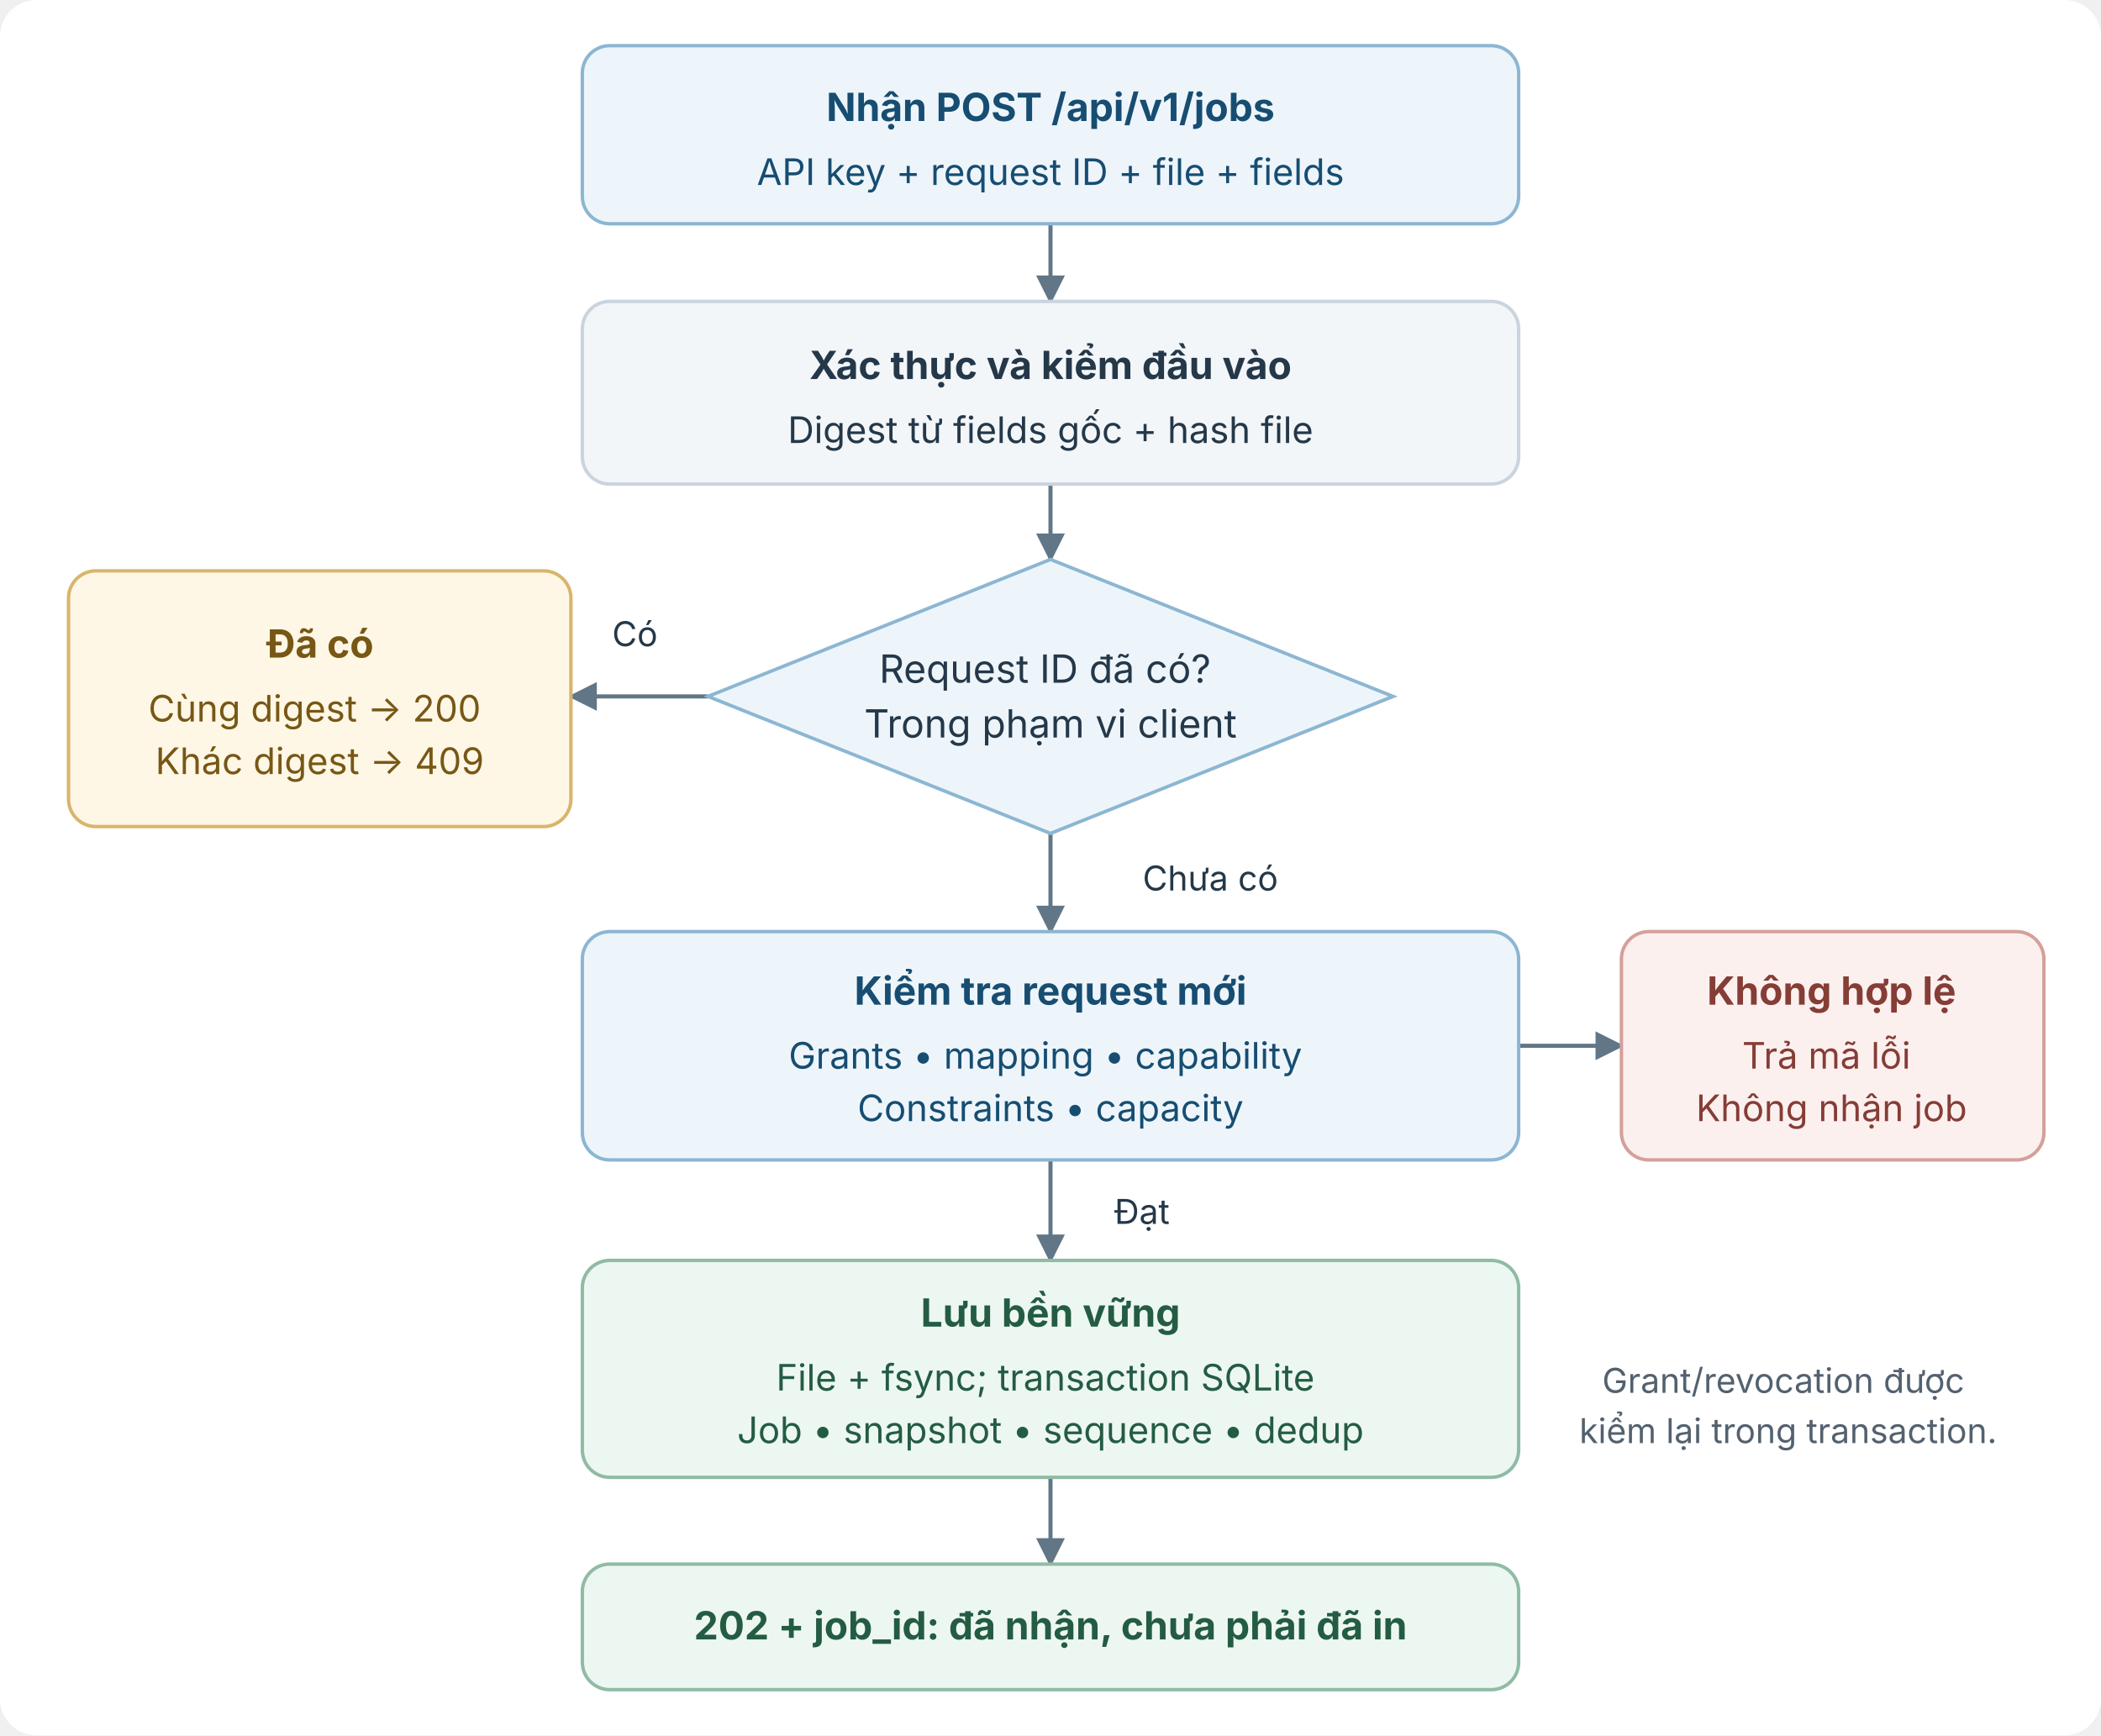
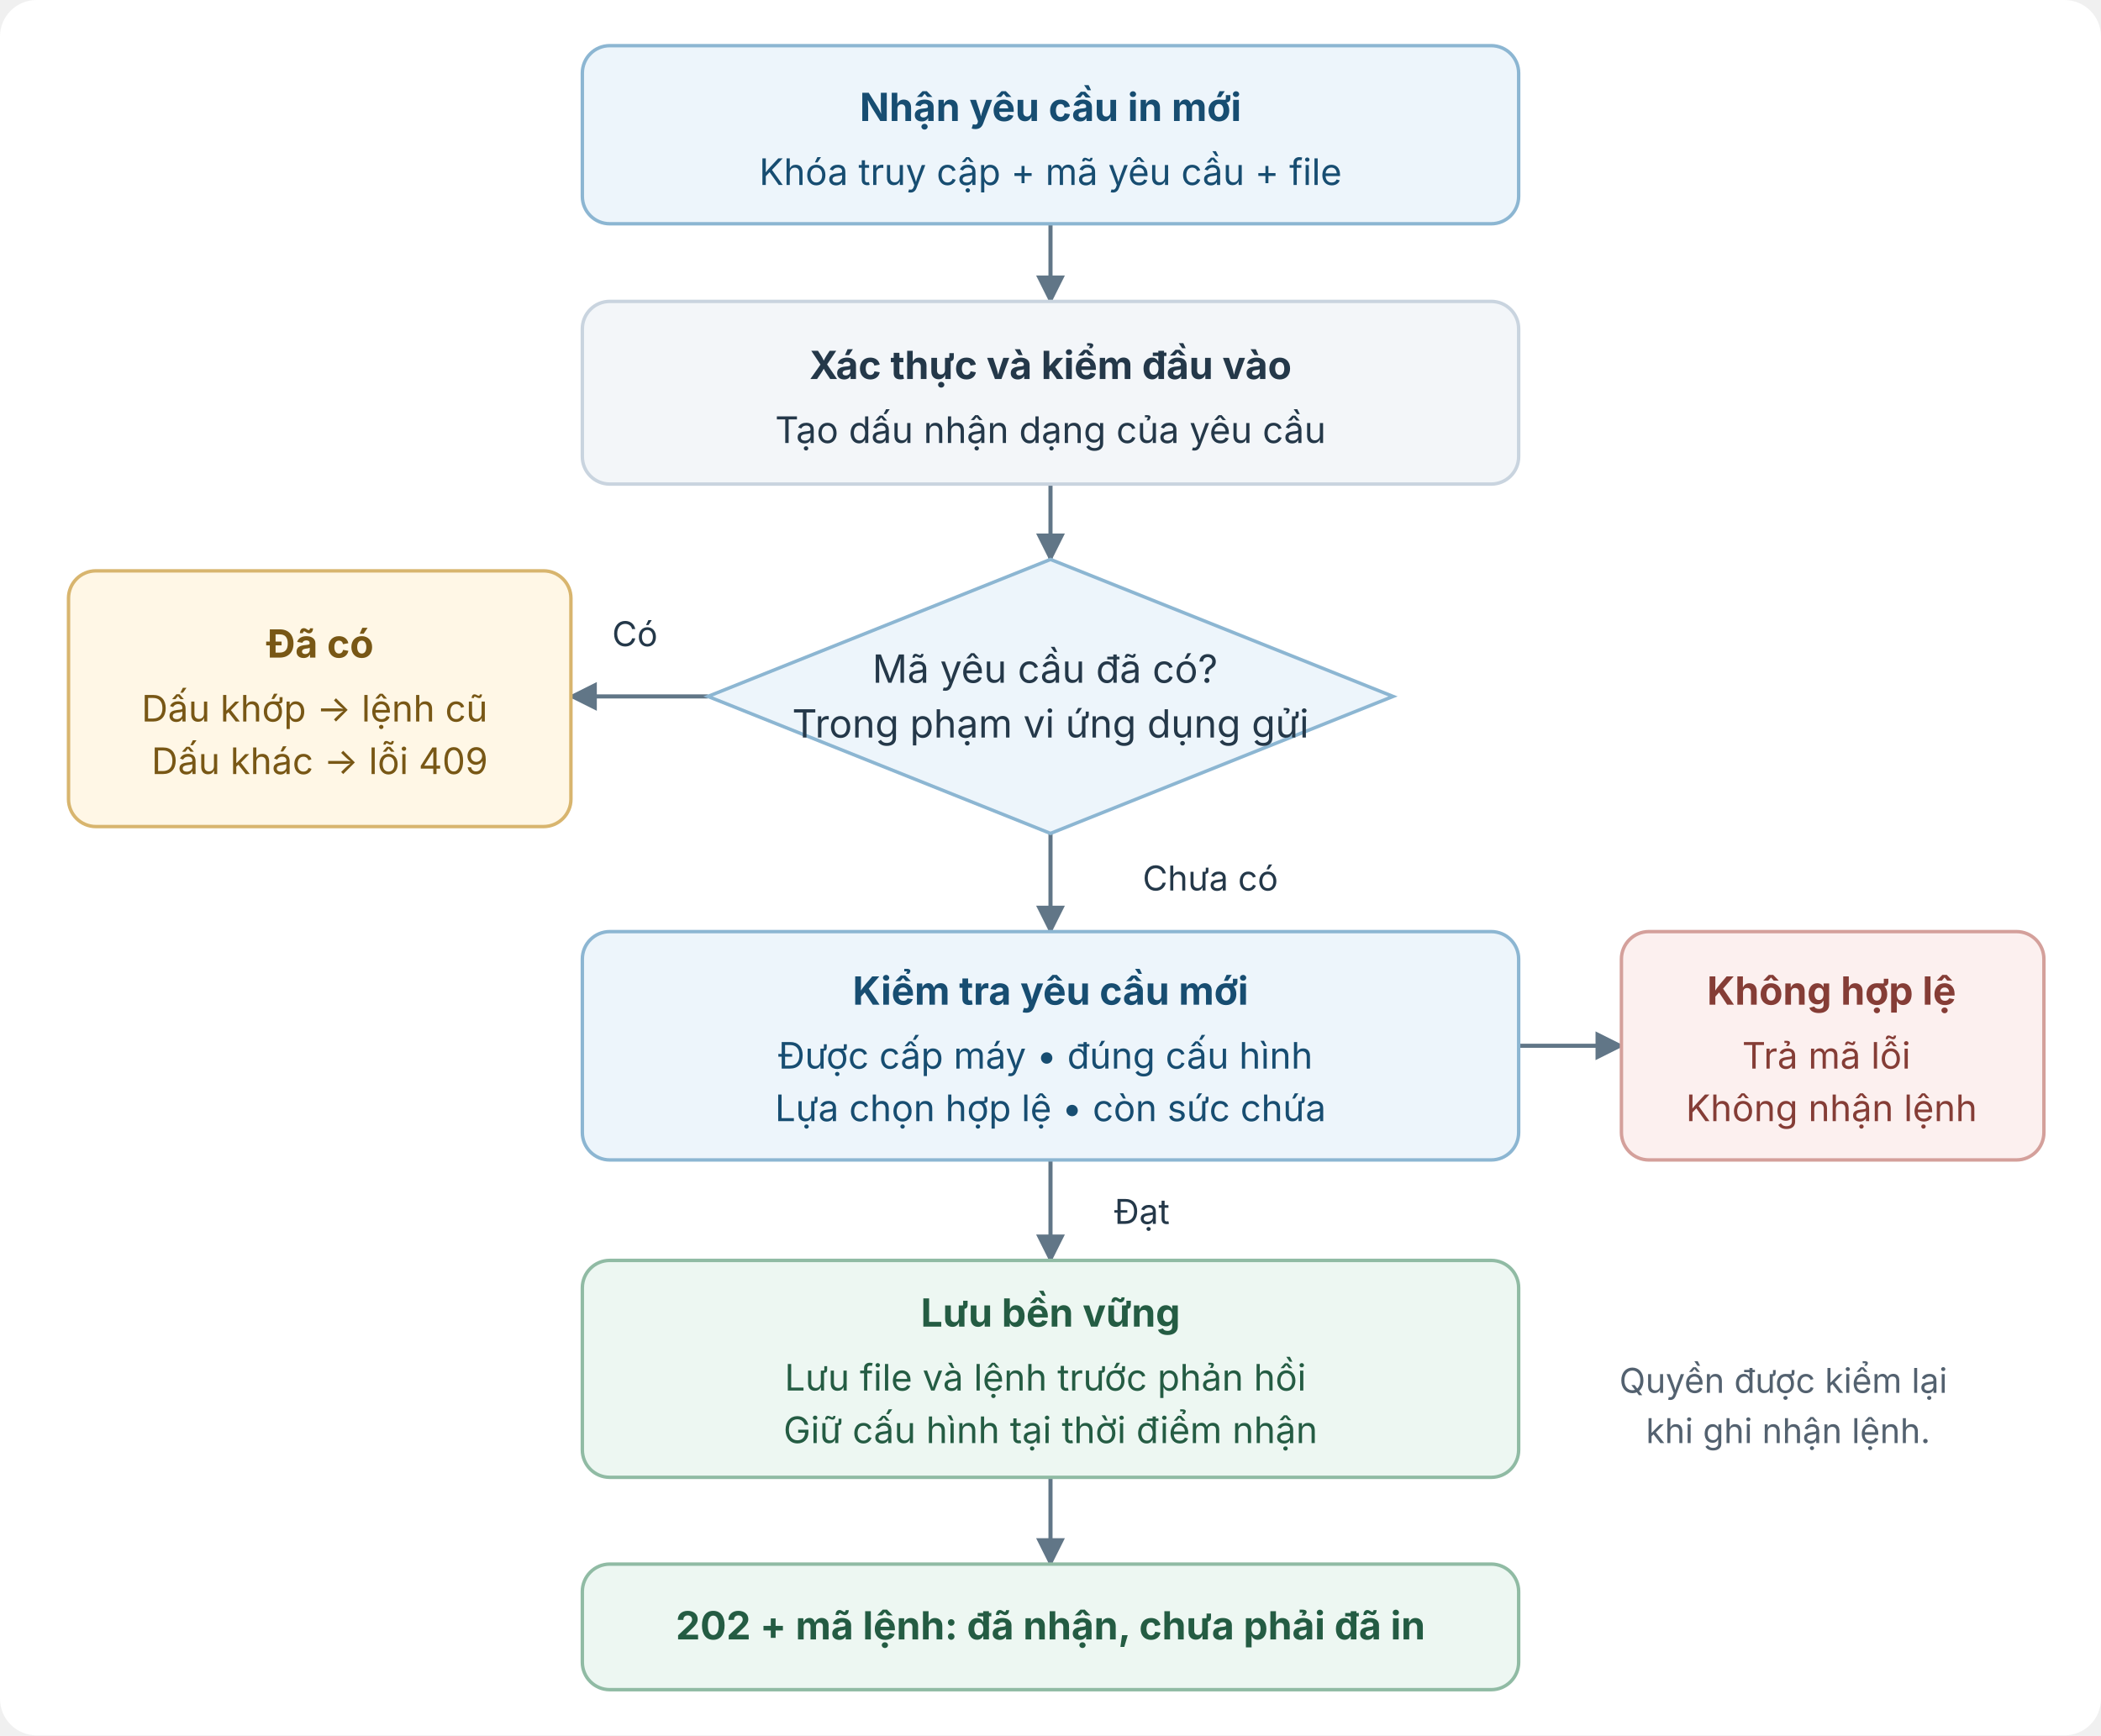
<svg xmlns="http://www.w3.org/2000/svg" viewBox="0 0 920 760" width="920" height="760" role="img" aria-labelledby="02-admission-title 02-admission-desc" font-family="system-ui, -apple-system, Segoe UI, sans-serif">
  <defs>
    <marker id="02-admission-arrow" viewBox="0 0 10 10" refX="9" refY="5" markerWidth="7" markerHeight="7" orient="auto-start-reverse">
      <path d="M 0 0 L 10 5 L 0 10 z" fill="#617687" />
    </marker>
  </defs>
  <rect width="920" height="100%" rx="16" fill="#fff" />
  <polyline points="460,98 460,132" fill="none" stroke="#617687" stroke-width="1.8" marker-end="url(#02-admission-arrow)" />
  <polyline points="460,212 460,245" fill="none" stroke="#617687" stroke-width="1.8" marker-end="url(#02-admission-arrow)" />
  <polyline points="310,305 250,305" fill="none" stroke="#617687" stroke-width="1.8" marker-end="url(#02-admission-arrow)" />
  <polyline points="460,365 460,408" fill="none" stroke="#617687" stroke-width="1.8" marker-end="url(#02-admission-arrow)" />
  <polyline points="665,458 710,458" fill="none" stroke="#617687" stroke-width="1.8" marker-end="url(#02-admission-arrow)" />
  <polyline points="460,508 460,552" fill="none" stroke="#617687" stroke-width="1.8" marker-end="url(#02-admission-arrow)" />
  <polyline points="460,647 460,685" fill="none" stroke="#617687" stroke-width="1.8" marker-end="url(#02-admission-arrow)" />
  <g data-box="true">
    <rect x="255" y="20" width="410" height="78" rx="12" fill="#edf5fb" stroke="#8cb6d2" stroke-width="1.5" />
    <text x="460" y="53" fill="#174d71" font-size="17" font-weight="650" text-anchor="middle">
-       <tspan x="460" dy="0">Nhận POST /api/v1/jobs</tspan>
+       <tspan x="460" dy="0">Nhận yêu cầu in mới</tspan>
    </text>
    <text x="460" y="81" fill="#174d71" font-size="16" font-weight="400" text-anchor="middle">
-       <tspan x="460" dy="0">API key + request ID + file + fields</tspan>
+       <tspan x="460" dy="0">Khóa truy cập + mã yêu cầu + file</tspan>
    </text>
  </g>
  <g data-box="true">
    <rect x="255" y="132" width="410" height="80" rx="12" fill="#f3f6f9" stroke="#c9d4df" stroke-width="1.5" />
    <text x="460" y="166" fill="#243849" font-size="17" font-weight="650" text-anchor="middle">
      <tspan x="460" dy="0">Xác thực và kiểm đầu vào</tspan>
    </text>
    <text x="460" y="194" fill="#243849" font-size="16" font-weight="400" text-anchor="middle">
-       <tspan x="460" dy="0">Digest từ fields gốc + hash file</tspan>
+       <tspan x="460" dy="0">Tạo dấu nhận dạng của yêu cầu</tspan>
    </text>
  </g>
  <polygon points="460,245 610,305 460,365 310,305" fill="#edf5fb" stroke="#8cb6d2" stroke-width="1.5" />
  <text x="460" y="299" fill="#243849" font-size="17" font-weight="400" text-anchor="middle">
-     <tspan x="460" dy="0">Request ID đã có?</tspan>
-     <tspan x="460" dy="24">Trong phạm vi client</tspan>
+     <tspan x="460" dy="0">Mã yêu cầu đã có?</tspan>
+     <tspan x="460" dy="24">Trong phạm vi ứng dụng gửi</tspan>
  </text>
  <g data-box="true">
    <rect x="30" y="250" width="220" height="112" rx="12" fill="#fff7e6" stroke="#d8b56e" stroke-width="1.5" />
    <text x="140" y="288" fill="#785715" font-size="17" font-weight="650" text-anchor="middle">
      <tspan x="140" dy="0">Đã có</tspan>
    </text>
    <text x="140" y="316" fill="#785715" font-size="16" font-weight="400" text-anchor="middle">
-       <tspan x="140" dy="0">Cùng digest → 200</tspan>
-       <tspan x="140" dy="23">Khác digest → 409</tspan>
+       <tspan x="140" dy="0">Dấu khớp → lệnh cũ</tspan>
+       <tspan x="140" dy="23">Dấu khác → lỗi 409</tspan>
    </text>
  </g>
  <text x="278" y="283" fill="#243849" font-size="15" font-weight="400" text-anchor="middle">
    <tspan x="278" dy="0">Có</tspan>
  </text>
  <g data-box="true">
    <rect x="255" y="408" width="410" height="100" rx="12" fill="#edf5fb" stroke="#8cb6d2" stroke-width="1.5" />
    <text x="460" y="440" fill="#174d71" font-size="17" font-weight="650" text-anchor="middle">
-       <tspan x="460" dy="0">Kiểm tra request mới</tspan>
+       <tspan x="460" dy="0">Kiểm tra yêu cầu mới</tspan>
    </text>
    <text x="460" y="468" fill="#174d71" font-size="16" font-weight="400" text-anchor="middle">
-       <tspan x="460" dy="0">Grants • mapping • capability</tspan>
-       <tspan x="460" dy="23">Constraints • capacity</tspan>
+       <tspan x="460" dy="0">Được cấp máy • đúng cấu hình</tspan>
+       <tspan x="460" dy="23">Lựa chọn hợp lệ • còn sức chứa</tspan>
    </text>
  </g>
  <text x="530" y="390" fill="#243849" font-size="15" font-weight="400" text-anchor="middle">
    <tspan x="530" dy="0">Chưa có</tspan>
  </text>
  <g data-box="true">
    <rect x="710" y="408" width="185" height="100" rx="12" fill="#fcf0ef" stroke="#d4a09b" stroke-width="1.5" />
    <text x="802" y="440" fill="#853d36" font-size="17" font-weight="650" text-anchor="middle">
      <tspan x="802" dy="0">Không hợp lệ</tspan>
    </text>
    <text x="802" y="468" fill="#853d36" font-size="16" font-weight="400" text-anchor="middle">
      <tspan x="802" dy="0">Trả mã lỗi</tspan>
-       <tspan x="802" dy="23">Không nhận job</tspan>
+       <tspan x="802" dy="23">Không nhận lệnh</tspan>
    </text>
  </g>
  <g data-box="true">
    <rect x="255" y="552" width="410" height="95" rx="12" fill="#edf7f2" stroke="#90bba4" stroke-width="1.5" />
    <text x="460" y="581" fill="#245c43" font-size="17" font-weight="650" text-anchor="middle">
      <tspan x="460" dy="0">Lưu bền vững</tspan>
    </text>
    <text x="460" y="609" fill="#245c43" font-size="16" font-weight="400" text-anchor="middle">
-       <tspan x="460" dy="0">File + fsync; transaction SQLite</tspan>
-       <tspan x="460" dy="23">Job • snapshot • sequence • dedup</tspan>
+       <tspan x="460" dy="0">Lưu file và lệnh trước phản hồi</tspan>
+       <tspan x="460" dy="23">Giữ cấu hình tại thời điểm nhận</tspan>
    </text>
  </g>
  <text x="500" y="536" fill="#243849" font-size="15" font-weight="400" text-anchor="middle">
    <tspan x="500" dy="0">Đạt</tspan>
  </text>
  <g data-box="true">
    <rect x="255" y="685" width="410" height="55" rx="12" fill="#edf7f2" stroke="#90bba4" stroke-width="1.5" />
    <text x="460" y="718" fill="#245c43" font-size="17" font-weight="650" text-anchor="middle">
-       <tspan x="460" dy="0">202 + job_id: đã nhận, chưa phải đã in</tspan>
+       <tspan x="460" dy="0">202 + mã lệnh: đã nhận, chưa phải đã in</tspan>
    </text>
  </g>
  <text x="783" y="610" fill="#53616f" font-size="15" font-weight="400" text-anchor="middle">
-     <tspan x="783" dy="0">Grant/revocation được</tspan>
-     <tspan x="783" dy="22">kiểm lại trong transaction.</tspan>
+     <tspan x="783" dy="0">Quyền được kiểm lại</tspan>
+     <tspan x="783" dy="22">khi ghi nhận lệnh.</tspan>
  </text>
</svg>
